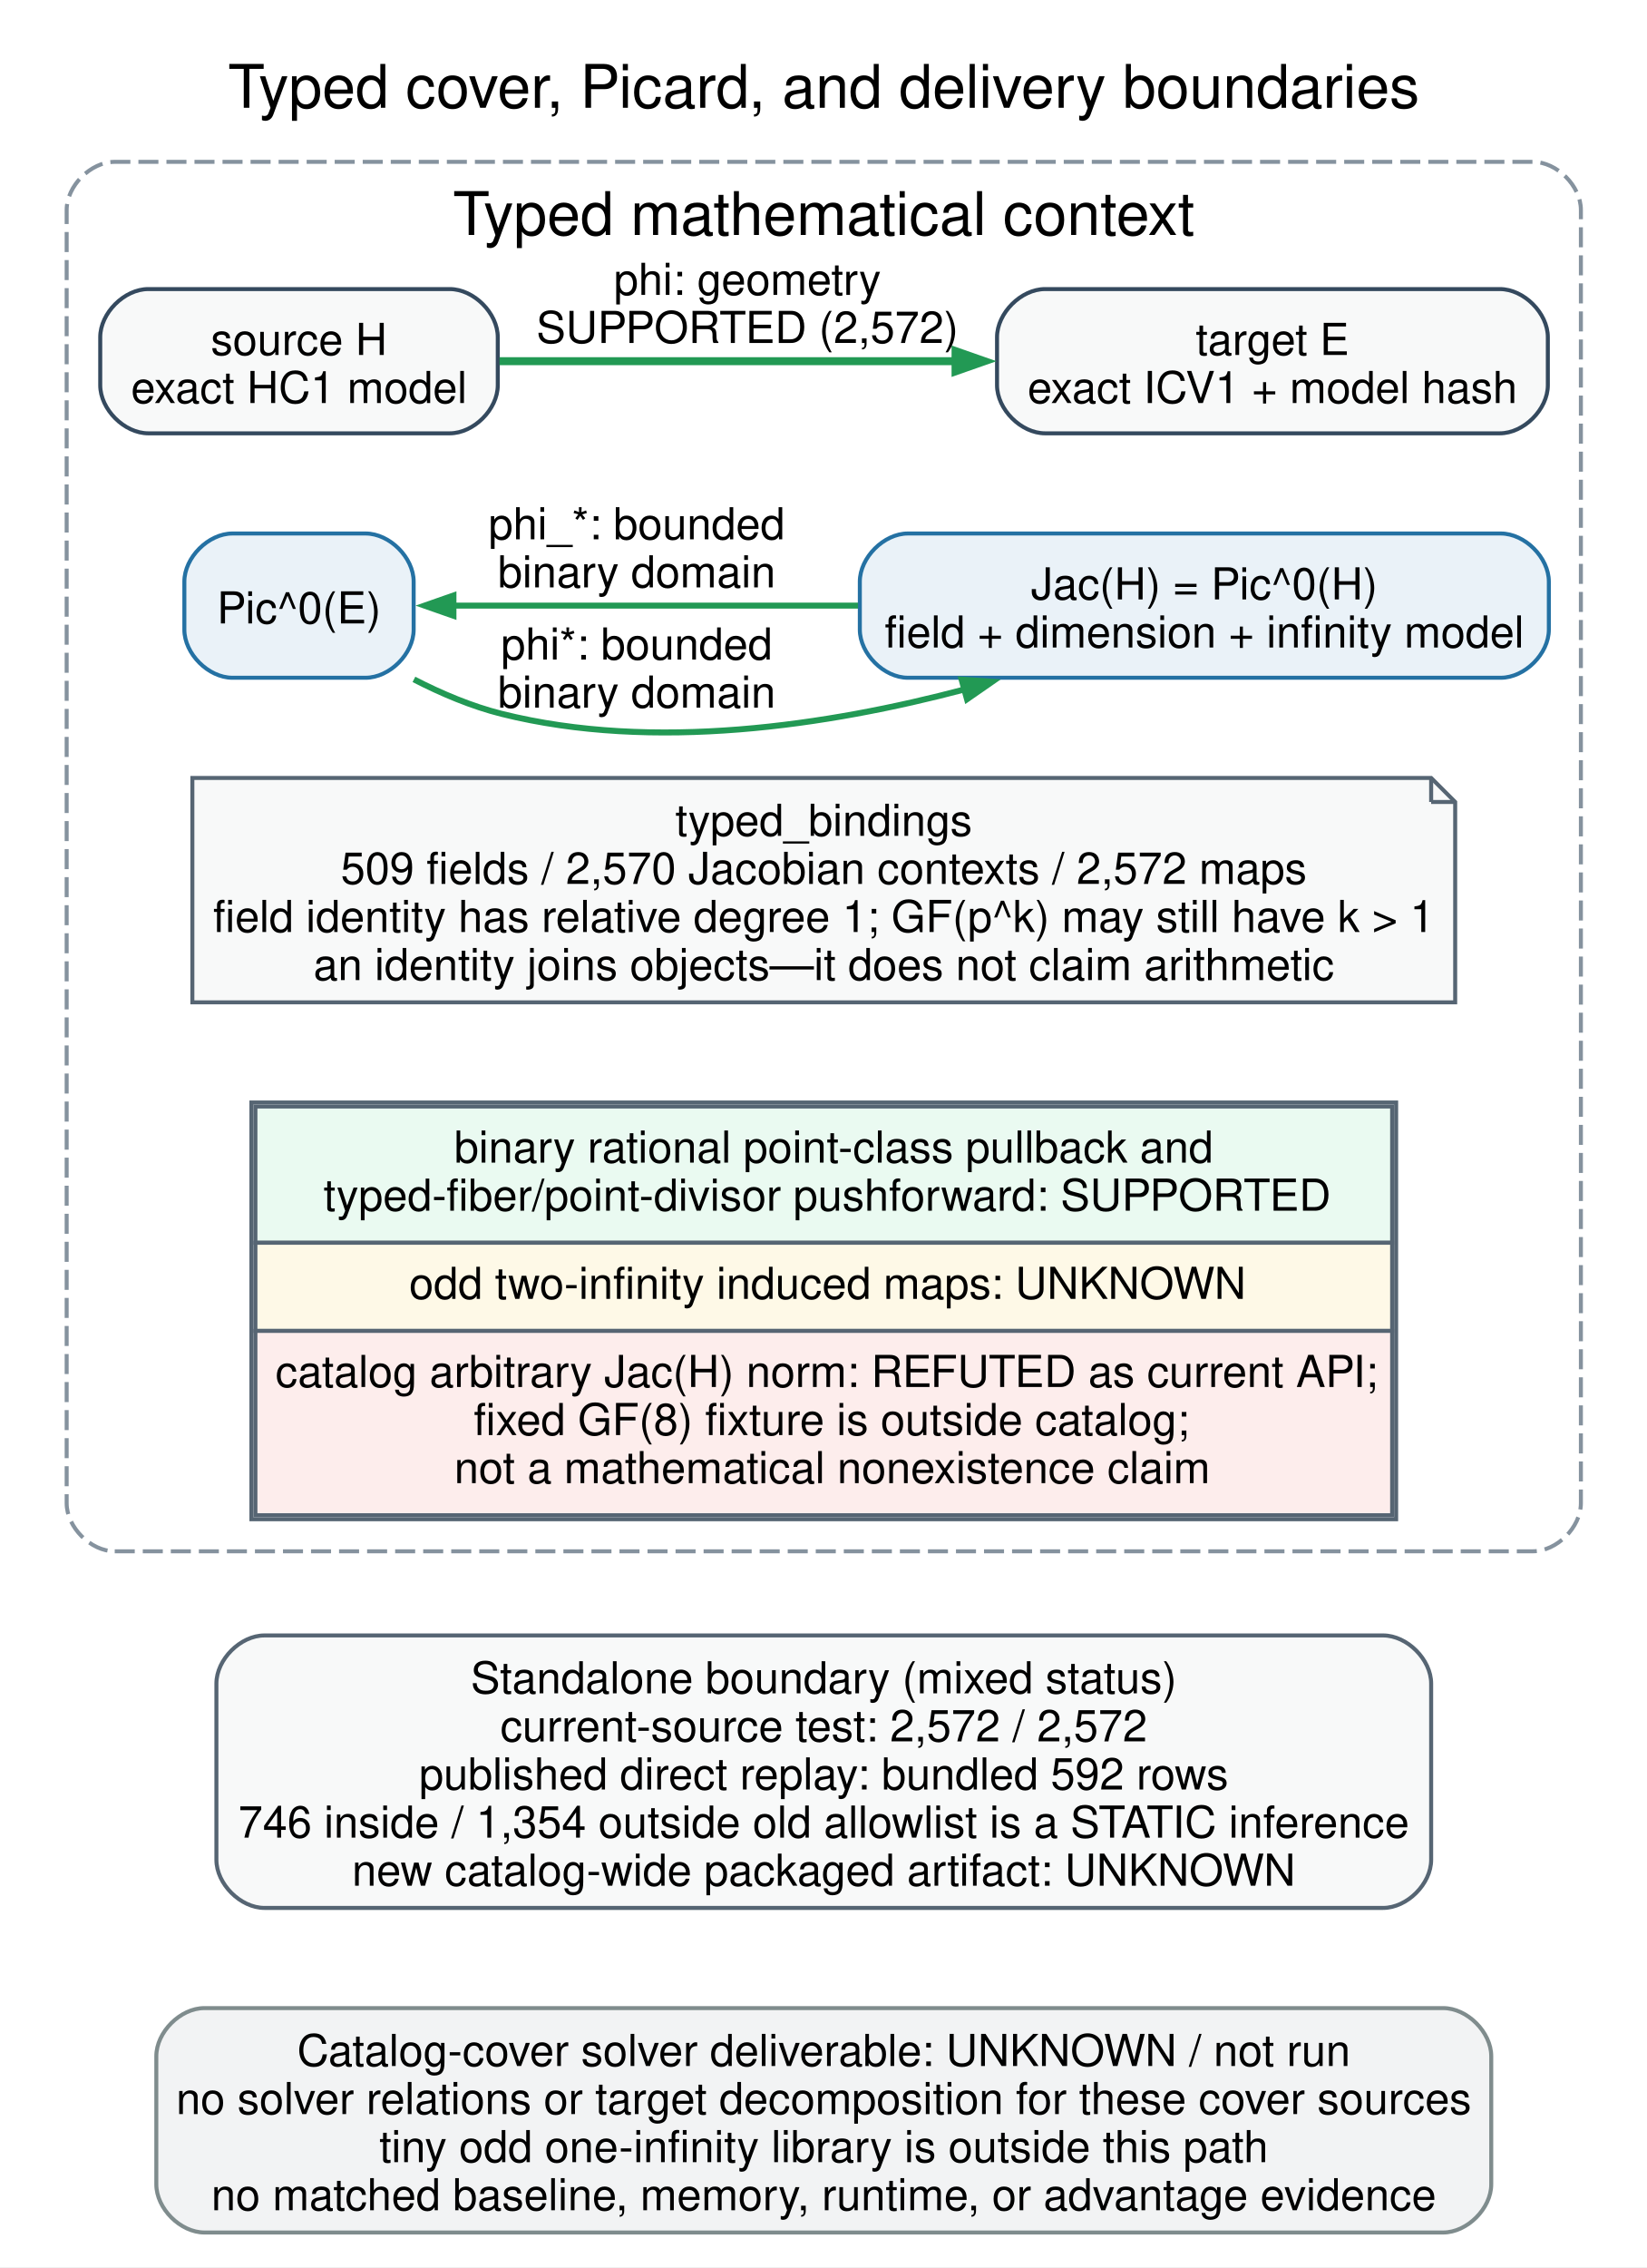
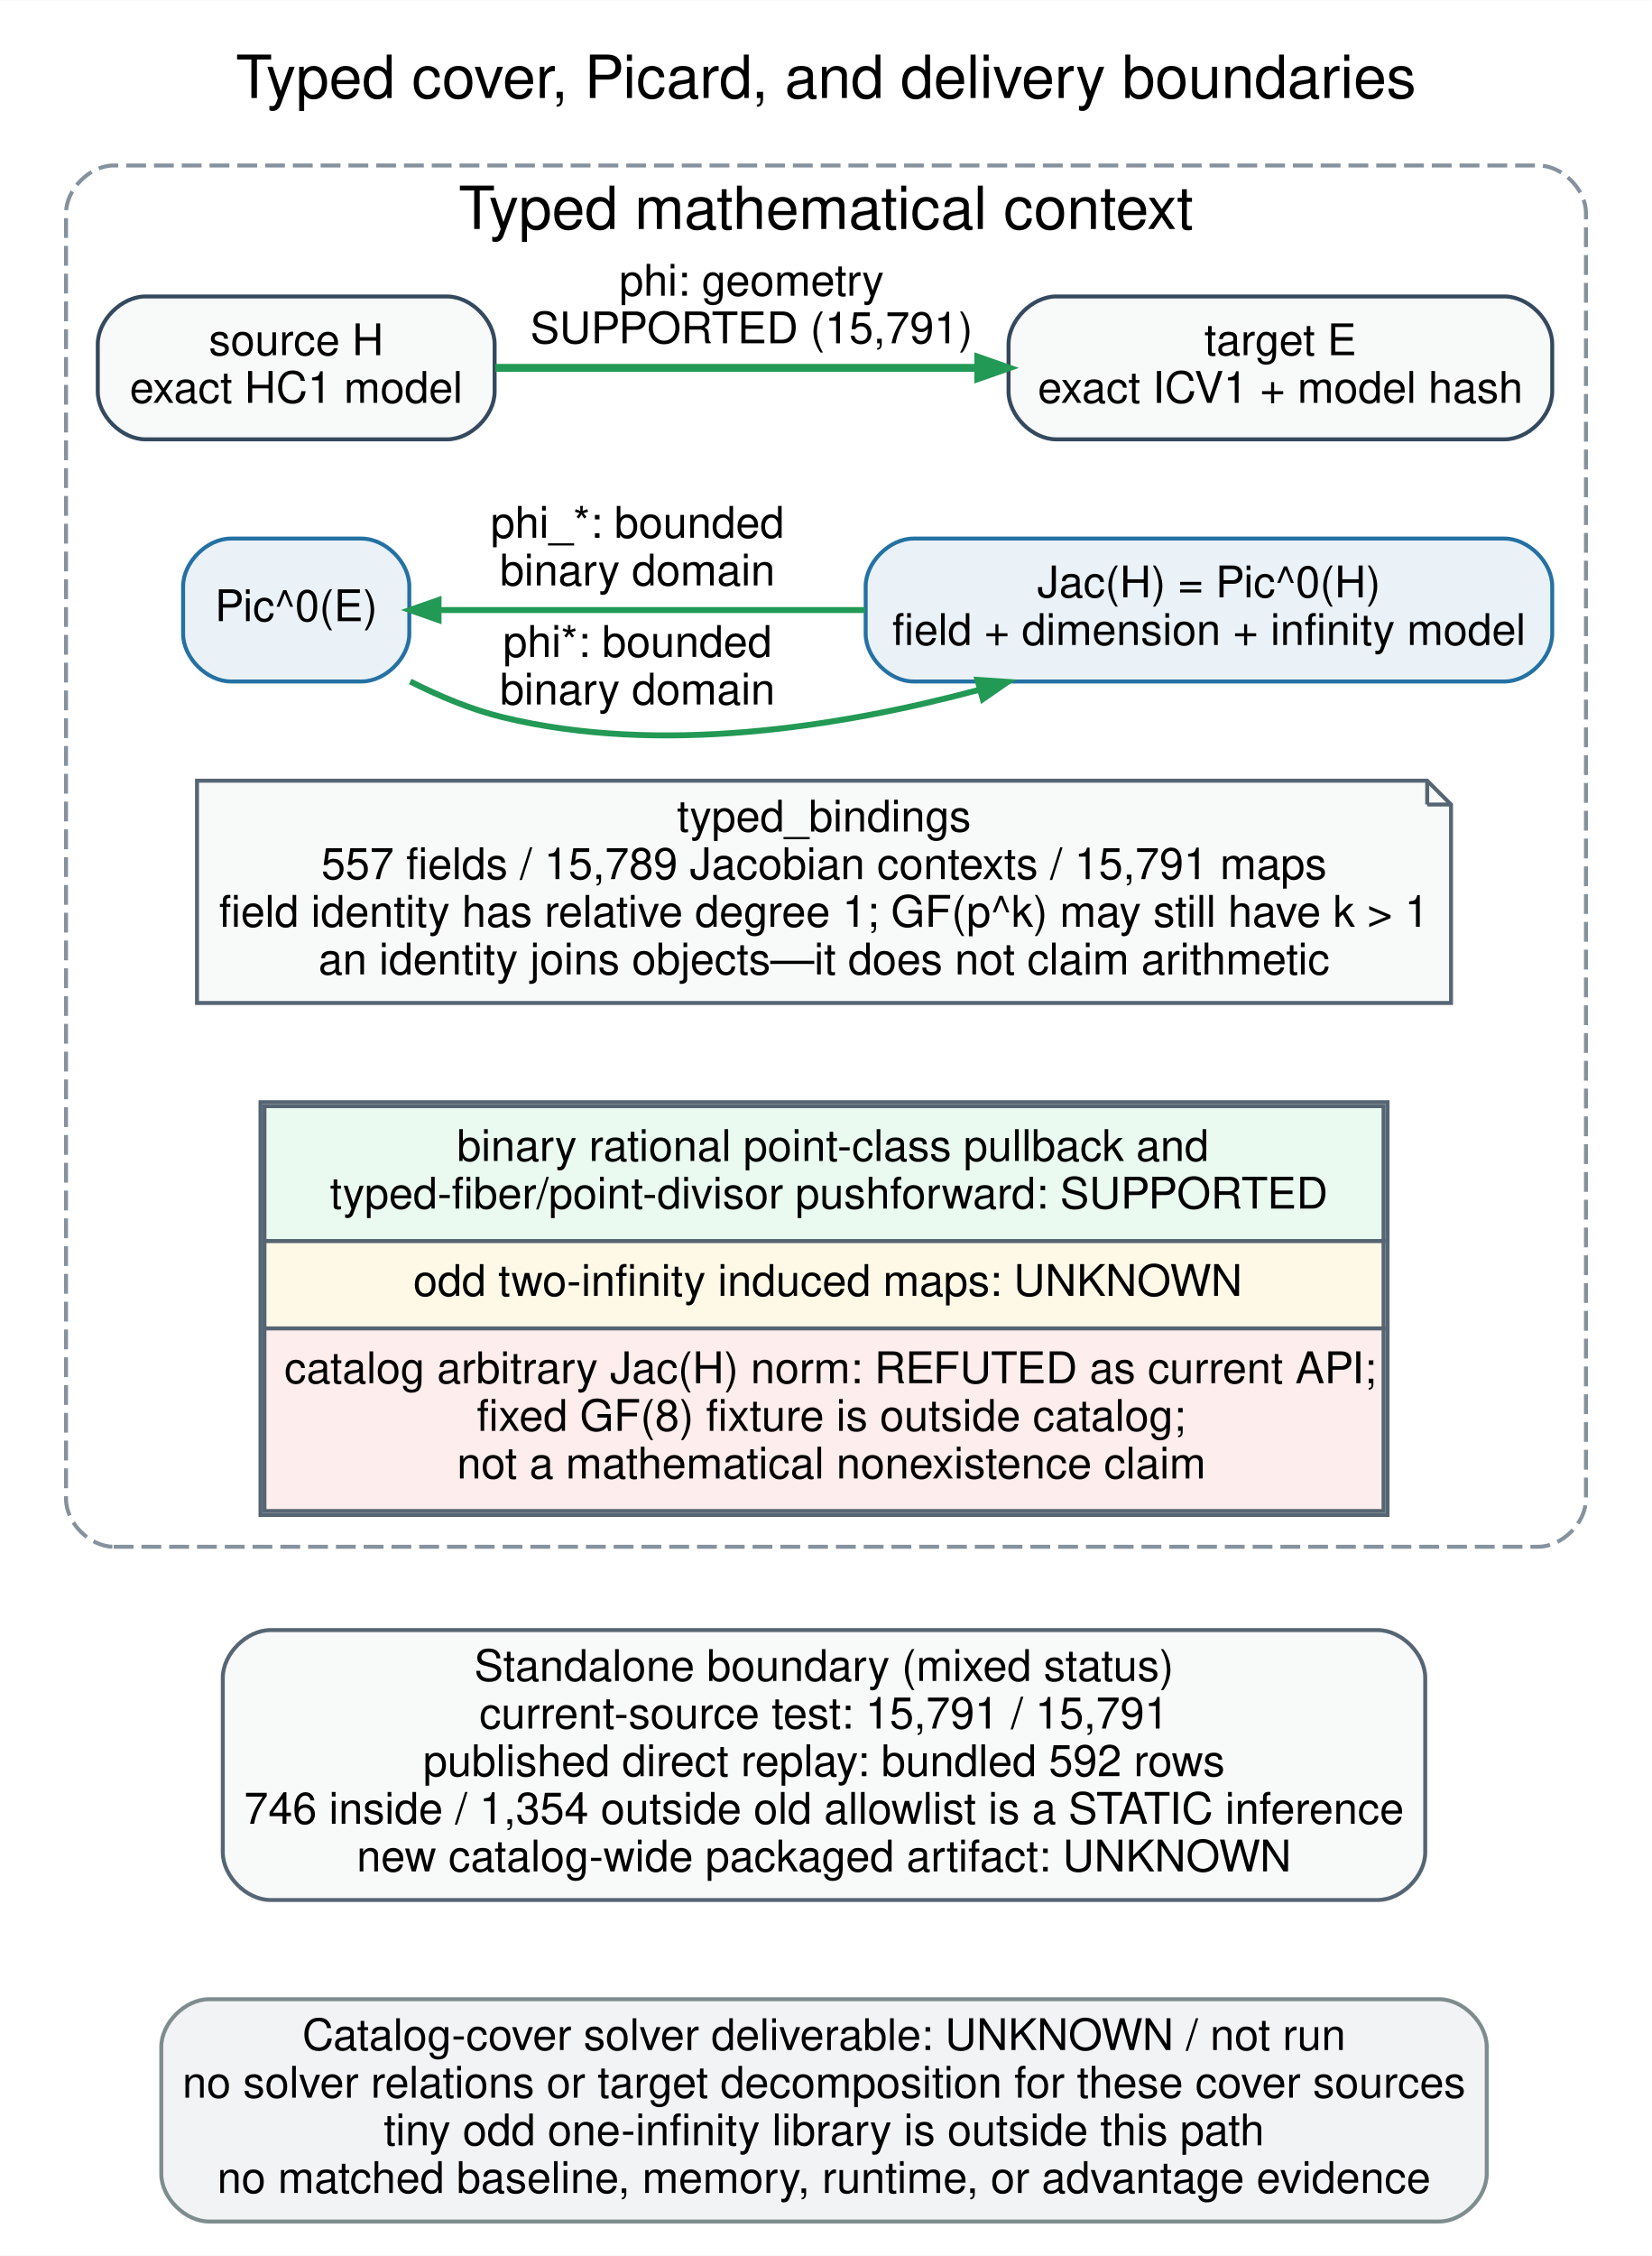
- <svg xmlns="http://www.w3.org/2000/svg" width="411pt" height="566pt" viewBox="0.00 0.00 411.00 566.00">
-   <g id="graph0" class="graph" transform="scale(1 1) rotate(0) translate(8.64 557.14)">
-     <polygon fill="white" stroke="none" points="-8.64,8.64 -8.64,-557.14 402.64,-557.14 402.64,8.64 -8.64,8.64" />
-     <text xml:space="preserve" text-anchor="middle" x="197" y="-530.25" font-family="Helvetica,sans-Serif" font-size="15.00">Typed cover, Picard, and delivery boundaries</text>
+ <svg xmlns="http://www.w3.org/2000/svg" width="416pt" height="568pt" viewBox="0.00 0.00 416.28 568.28">
+   <g id="graph0" class="graph" transform="scale(1 1) rotate(0) translate(8.64 559.64)">
+     <polygon fill="white" stroke="transparent" points="-8.64,8.64 -8.64,-559.64 407.64,-559.64 407.64,8.64 -8.64,8.64" />
+     <text text-anchor="middle" x="199.5" y="-535" font-family="Helvetica" font-size="15.00">Typed cover, Picard, and delivery boundaries</text>
    <g id="clust1" class="cluster">
-       <path fill="white" stroke="#85929e" stroke-dasharray="5,2" d="M20,-170C20,-170 374,-170 374,-170 380,-170 386,-176 386,-182 386,-182 386,-504.75 386,-504.75 386,-510.75 380,-516.75 374,-516.75 374,-516.75 20,-516.75 20,-516.75 14,-516.75 8,-510.75 8,-504.75 8,-504.75 8,-182 8,-182 8,-176 14,-170 20,-170" />
-       <text xml:space="preserve" text-anchor="middle" x="197" y="-498.5" font-family="Helvetica,sans-Serif" font-size="15.00">Typed mathematical context</text>
+       <path fill="white" stroke="#85929e" stroke-dasharray="5,2" d="M20,-170C20,-170 379,-170 379,-170 385,-170 391,-176 391,-182 391,-182 391,-506 391,-506 391,-512 385,-518 379,-518 379,-518 20,-518 20,-518 14,-518 8,-512 8,-506 8,-506 8,-182 8,-182 8,-176 14,-170 20,-170" />
+       <text text-anchor="middle" x="199.5" y="-502" font-family="Helvetica" font-size="15.00">Typed mathematical context</text>
    </g>
    <g id="node1" class="node">
-       <path fill="#f8f9f9" stroke="#34495e" d="M103.62,-485C103.62,-485 28.38,-485 28.38,-485 22.38,-485 16.38,-479 16.38,-473 16.38,-473 16.38,-461 16.38,-461 16.38,-455 22.38,-449 28.38,-449 28.38,-449 103.62,-449 103.62,-449 109.62,-449 115.62,-455 115.62,-461 115.62,-461 115.62,-473 115.62,-473 115.62,-479 109.62,-485 103.62,-485" />
-       <text xml:space="preserve" text-anchor="middle" x="66" y="-468.55" font-family="Helvetica,sans-Serif" font-size="11.00">source H</text>
-       <text xml:space="preserve" text-anchor="middle" x="66" y="-456.55" font-family="Helvetica,sans-Serif" font-size="11.00">exact HC1 model</text>
+       <path fill="#f8f9f9" stroke="#34495e" d="M104,-485C104,-485 28,-485 28,-485 22,-485 16,-479 16,-473 16,-473 16,-461 16,-461 16,-455 22,-449 28,-449 28,-449 104,-449 104,-449 110,-449 116,-455 116,-461 116,-461 116,-473 116,-473 116,-479 110,-485 104,-485" />
+       <text text-anchor="middle" x="66" y="-470.2" font-family="Helvetica" font-size="11.00">source H</text>
+       <text text-anchor="middle" x="66" y="-458.2" font-family="Helvetica" font-size="11.00">exact HC1 model</text>
    </g>
    <g id="node2" class="node">
-       <path fill="#f8f9f9" stroke="#34495e" d="M365.75,-485C365.75,-485 252.25,-485 252.25,-485 246.25,-485 240.25,-479 240.25,-473 240.25,-473 240.25,-461 240.25,-461 240.25,-455 246.25,-449 252.25,-449 252.25,-449 365.75,-449 365.75,-449 371.75,-449 377.75,-455 377.75,-461 377.75,-461 377.75,-473 377.75,-473 377.75,-479 371.75,-485 365.75,-485" />
-       <text xml:space="preserve" text-anchor="middle" x="309" y="-468.55" font-family="Helvetica,sans-Serif" font-size="11.00">target E</text>
-       <text xml:space="preserve" text-anchor="middle" x="309" y="-456.55" font-family="Helvetica,sans-Serif" font-size="11.00">exact ICV1 + model hash</text>
+       <path fill="#f8f9f9" stroke="#34495e" d="M370.5,-485C370.5,-485 257.5,-485 257.5,-485 251.5,-485 245.5,-479 245.5,-473 245.5,-473 245.5,-461 245.5,-461 245.5,-455 251.5,-449 257.5,-449 257.5,-449 370.5,-449 370.5,-449 376.5,-449 382.5,-455 382.5,-461 382.5,-461 382.5,-473 382.5,-473 382.5,-479 376.5,-485 370.5,-485" />
+       <text text-anchor="middle" x="314" y="-470.2" font-family="Helvetica" font-size="11.00">target E</text>
+       <text text-anchor="middle" x="314" y="-458.2" font-family="Helvetica" font-size="11.00">exact ICV1 + model hash</text>
    </g>
    <g id="edge1" class="edge">
-       <path fill="none" stroke="#229954" stroke-width="2" d="M116.06,-467C148.96,-467 192.71,-467 230.23,-467" />
-       <polygon fill="#229954" stroke="#229954" stroke-width="2" points="229.9,-469.52 237.1,-467 229.9,-464.48 229.9,-469.52" />
-       <text xml:space="preserve" text-anchor="middle" x="177.94" y="-483.55" font-family="Helvetica,sans-Serif" font-size="11.00">phi: geometry</text>
-       <text xml:space="preserve" text-anchor="middle" x="177.94" y="-471.55" font-family="Helvetica,sans-Serif" font-size="11.00">SUPPORTED (2,572)</text>
+       <path fill="none" stroke="#229954" stroke-width="2" d="M116.19,-467C151.1,-467 198.28,-467 237.81,-467" />
+       <polygon fill="#229954" stroke="#229954" stroke-width="2" points="237.89,-469.52 245.09,-467 237.89,-464.48 237.89,-469.52" />
+       <text text-anchor="middle" x="180.75" y="-485.2" font-family="Helvetica" font-size="11.00">phi: geometry</text>
+       <text text-anchor="middle" x="180.75" y="-473.2" font-family="Helvetica" font-size="11.00">SUPPORTED (15,791)</text>
    </g>
    <g id="node3" class="node">
-       <path fill="#eaf2f8" stroke="#2471a3" d="M82.62,-424C82.62,-424 49.38,-424 49.38,-424 43.38,-424 37.38,-418 37.38,-412 37.38,-412 37.38,-400 37.38,-400 37.38,-394 43.38,-388 49.38,-388 49.38,-388 82.62,-388 82.62,-388 88.62,-388 94.62,-394 94.62,-400 94.62,-400 94.62,-412 94.62,-412 94.62,-418 88.62,-424 82.62,-424" />
-       <text xml:space="preserve" text-anchor="middle" x="66" y="-401.55" font-family="Helvetica,sans-Serif" font-size="11.00">Pic^0(E)</text>
+       <path fill="#eaf2f8" stroke="#2471a3" d="M82.5,-424C82.5,-424 49.5,-424 49.5,-424 43.5,-424 37.5,-418 37.5,-412 37.5,-412 37.5,-400 37.5,-400 37.5,-394 43.5,-388 49.5,-388 49.5,-388 82.5,-388 82.5,-388 88.5,-388 94.5,-394 94.5,-400 94.5,-400 94.5,-412 94.5,-412 94.5,-418 88.5,-424 82.5,-424" />
+       <text text-anchor="middle" x="66" y="-403.2" font-family="Helvetica" font-size="11.00">Pic^0(E)</text>
    </g>
    <g id="node4" class="node">
-       <path fill="#eaf2f8" stroke="#2471a3" d="M366,-424C366,-424 218,-424 218,-424 212,-424 206,-418 206,-412 206,-412 206,-400 206,-400 206,-394 212,-388 218,-388 218,-388 366,-388 366,-388 372,-388 378,-394 378,-400 378,-400 378,-412 378,-412 378,-418 372,-424 366,-424" />
-       <text xml:space="preserve" text-anchor="middle" x="292" y="-407.55" font-family="Helvetica,sans-Serif" font-size="11.00">Jac(H) = Pic^0(H)</text>
-       <text xml:space="preserve" text-anchor="middle" x="292" y="-395.55" font-family="Helvetica,sans-Serif" font-size="11.00">field + dimension + infinity model</text>
+       <path fill="#eaf2f8" stroke="#2471a3" d="M370.5,-424C370.5,-424 221.5,-424 221.5,-424 215.5,-424 209.5,-418 209.5,-412 209.5,-412 209.5,-400 209.5,-400 209.5,-394 215.5,-388 221.5,-388 221.5,-388 370.5,-388 370.5,-388 376.5,-388 382.5,-394 382.5,-400 382.5,-400 382.5,-412 382.5,-412 382.5,-418 376.5,-424 370.5,-424" />
+       <text text-anchor="middle" x="296" y="-409.2" font-family="Helvetica" font-size="11.00">Jac(H) = Pic^0(H)</text>
+       <text text-anchor="middle" x="296" y="-397.2" font-family="Helvetica" font-size="11.00">field + dimension + infinity model</text>
    </g>
    <g id="edge2" class="edge">
-       <path fill="none" stroke="#229954" stroke-width="1.5" d="M94.69,-387.59C101.59,-384.04 109.13,-380.86 116.56,-379 154.57,-369.49 198.1,-376.08 232.29,-385.13" />
-       <polygon fill="#229954" stroke="#229954" stroke-width="1.5" points="231.42,-387.51 239.03,-387 232.76,-382.65 231.42,-387.51" />
-       <text xml:space="preserve" text-anchor="middle" x="150.31" y="-392.55" font-family="Helvetica,sans-Serif" font-size="11.00">phi*: bounded</text>
-       <text xml:space="preserve" text-anchor="middle" x="150.31" y="-380.55" font-family="Helvetica,sans-Serif" font-size="11.00">binary domain</text>
+       <path fill="none" stroke="#229954" stroke-width="1.5" d="M94.73,-388C102.05,-384.29 110.09,-380.93 118,-379 157.55,-369.35 202.92,-376.5 237.96,-385.86" />
+       <polygon fill="#229954" stroke="#229954" stroke-width="1.5" points="237.67,-388.4 245.28,-387.89 239.01,-383.54 237.67,-388.4" />
+       <text text-anchor="middle" x="152" y="-394.2" font-family="Helvetica" font-size="11.00">phi*: bounded</text>
+       <text text-anchor="middle" x="152" y="-382.2" font-family="Helvetica" font-size="11.00">binary domain</text>
    </g>
    <g id="node5" class="node">
-       <polygon fill="#f8f9f9" stroke="#566573" points="348.62,-363 39.38,-363 39.38,-307 354.62,-307 354.62,-357 348.62,-363" />
-       <polyline fill="none" stroke="#566573" points="348.62,-363 348.62,-357" />
-       <polyline fill="none" stroke="#566573" points="354.62,-357 348.62,-357" />
-       <text xml:space="preserve" text-anchor="middle" x="197" y="-348.55" font-family="Helvetica,sans-Serif" font-size="11.00">typed_bindings</text>
-       <text xml:space="preserve" text-anchor="middle" x="197" y="-336.55" font-family="Helvetica,sans-Serif" font-size="11.00">509 fields / 2,570 Jacobian contexts / 2,572 maps</text>
-       <text xml:space="preserve" text-anchor="middle" x="197" y="-324.55" font-family="Helvetica,sans-Serif" font-size="11.00">field identity has relative degree 1; GF(p^k) may still have k &gt; 1</text>
-       <text xml:space="preserve" text-anchor="middle" x="197" y="-312.55" font-family="Helvetica,sans-Serif" font-size="11.00">an identity joins objects—it does not claim arithmetic</text>
+       <polygon fill="#f8f9f9" stroke="#566573" points="351,-363 41,-363 41,-307 357,-307 357,-357 351,-363" />
+       <polyline fill="none" stroke="#566573" points="351,-363 351,-357 " />
+       <polyline fill="none" stroke="#566573" points="357,-357 351,-357 " />
+       <text text-anchor="middle" x="199" y="-350.2" font-family="Helvetica" font-size="11.00">typed_bindings</text>
+       <text text-anchor="middle" x="199" y="-338.2" font-family="Helvetica" font-size="11.00">557 fields / 15,789 Jacobian contexts / 15,791 maps</text>
+       <text text-anchor="middle" x="199" y="-326.2" font-family="Helvetica" font-size="11.00">field identity has relative degree 1; GF(p^k) may still have k &gt; 1</text>
+       <text text-anchor="middle" x="199" y="-314.2" font-family="Helvetica" font-size="11.00">an identity joins objects—it does not claim arithmetic</text>
    </g>
    <g id="edge3" class="edge">
-       <path fill="none" stroke="#229954" stroke-width="1.5" d="M205.55,-406C170.63,-406 132.11,-406 104.41,-406" />
-       <polygon fill="#229954" stroke="#229954" stroke-width="1.5" points="104.55,-403.48 97.35,-406 104.55,-408.52 104.55,-403.48" />
-       <text xml:space="preserve" text-anchor="middle" x="150.31" y="-422.55" font-family="Helvetica,sans-Serif" font-size="11.00">phi_*: bounded</text>
-       <text xml:space="preserve" text-anchor="middle" x="150.31" y="-410.55" font-family="Helvetica,sans-Serif" font-size="11.00">binary domain</text>
+       <path fill="none" stroke="#229954" stroke-width="1.5" d="M209.36,-406C172.17,-406 130.76,-406 102.05,-406" />
+       <polygon fill="#229954" stroke="#229954" stroke-width="1.5" points="101.86,-403.48 94.66,-406 101.86,-408.52 101.86,-403.48" />
+       <text text-anchor="middle" x="152" y="-424.2" font-family="Helvetica" font-size="11.00">phi_*: bounded</text>
+       <text text-anchor="middle" x="152" y="-412.2" font-family="Helvetica" font-size="11.00">binary domain</text>
    </g>
    <g id="node6" class="node">
-       <path fill="white" stroke="none" d="M327.88,-282C327.88,-282 66.12,-282 66.12,-282 60.12,-282 54.12,-276 54.12,-270 54.12,-270 54.12,-190 54.12,-190 54.12,-184 60.12,-178 66.12,-178 66.12,-178 327.88,-178 327.88,-178 333.88,-178 339.88,-184 339.88,-190 339.88,-190 339.88,-270 339.88,-270 339.88,-276 333.88,-282 327.88,-282" />
-       <polygon fill="none" stroke="#566573" points="54.12,-178 54.12,-282 339.88,-282 339.88,-178 54.12,-178" />
-       <polygon fill="#eafaf1" stroke="none" points="55.12,-247 55.12,-281 338.88,-281 338.88,-247 55.12,-247" />
-       <polygon fill="none" stroke="#566573" points="55.12,-247 55.12,-281 338.88,-281 338.88,-247 55.12,-247" />
-       <text xml:space="preserve" text-anchor="start" x="104.75" y="-267" font-family="Helvetica,sans-Serif" font-size="11.00">binary rational point-class pullback and</text>
-       <text xml:space="preserve" text-anchor="start" x="72.12" y="-255" font-family="Helvetica,sans-Serif" font-size="11.00">typed-fiber/point-divisor pushforward: SUPPORTED</text>
-       <polygon fill="#fef9e7" stroke="none" points="55.12,-225 55.12,-247 338.88,-247 338.88,-225 55.12,-225" />
-       <polygon fill="none" stroke="#566573" points="55.12,-225 55.12,-247 338.88,-247 338.88,-225 55.12,-225" />
-       <text xml:space="preserve" text-anchor="start" x="93.5" y="-233" font-family="Helvetica,sans-Serif" font-size="11.00">odd two-infinity induced maps: UNKNOWN</text>
-       <polygon fill="#fdedec" stroke="none" points="55.12,-179 55.12,-225 338.88,-225 338.88,-179 55.12,-179" />
-       <polygon fill="none" stroke="#566573" points="55.12,-179 55.12,-225 338.88,-225 338.88,-179 55.12,-179" />
-       <text xml:space="preserve" text-anchor="start" x="60.12" y="-211" font-family="Helvetica,sans-Serif" font-size="11.00">catalog arbitrary Jac(H) norm: REFUTED as current API;</text>
-       <text xml:space="preserve" text-anchor="start" x="109.62" y="-199" font-family="Helvetica,sans-Serif" font-size="11.00">fixed GF(8) fixture is outside catalog;</text>
-       <text xml:space="preserve" text-anchor="start" x="104.75" y="-187" font-family="Helvetica,sans-Serif" font-size="11.00">not a mathematical nonexistence claim</text>
+       <path fill="white" stroke="transparent" d="M329,-282C329,-282 69,-282 69,-282 63,-282 57,-276 57,-270 57,-270 57,-190 57,-190 57,-184 63,-178 69,-178 69,-178 329,-178 329,-178 335,-178 341,-184 341,-190 341,-190 341,-270 341,-270 341,-276 335,-282 329,-282" />
+       <polygon fill="#eafaf1" stroke="transparent" points="58,-247 58,-281 340,-281 340,-247 58,-247" />
+       <polygon fill="none" stroke="#566573" points="58,-247 58,-281 340,-281 340,-247 58,-247" />
+       <text text-anchor="start" x="106.5" y="-267.2" font-family="Helvetica" font-size="11.00">binary rational point-class pullback and</text>
+       <text text-anchor="start" x="74.5" y="-255.2" font-family="Helvetica" font-size="11.00">typed-fiber/point-divisor pushforward: SUPPORTED</text>
+       <polygon fill="#fef9e7" stroke="transparent" points="58,-225 58,-247 340,-247 340,-225 58,-225" />
+       <polygon fill="none" stroke="#566573" points="58,-225 58,-247 340,-247 340,-225 58,-225" />
+       <text text-anchor="start" x="95.5" y="-233.2" font-family="Helvetica" font-size="11.00">odd two-infinity induced maps: UNKNOWN</text>
+       <polygon fill="#fdedec" stroke="transparent" points="58,-179 58,-225 340,-225 340,-179 58,-179" />
+       <polygon fill="none" stroke="#566573" points="58,-179 58,-225 340,-225 340,-179 58,-179" />
+       <text text-anchor="start" x="63" y="-211.2" font-family="Helvetica" font-size="11.00">catalog arbitrary Jac(H) norm: REFUTED as current API;</text>
+       <text text-anchor="start" x="111.5" y="-199.2" font-family="Helvetica" font-size="11.00">fixed GF(8) fixture is outside catalog;</text>
+       <text text-anchor="start" x="106.5" y="-187.2" font-family="Helvetica" font-size="11.00">not a mathematical nonexistence claim</text>
+       <polygon fill="none" stroke="#566573" points="57,-178 57,-282 341,-282 341,-178 57,-178" />
    </g>
    <g id="node7" class="node">
-       <path fill="#f8f9f9" stroke="#566573" d="M336.62,-149C336.62,-149 57.38,-149 57.38,-149 51.38,-149 45.38,-143 45.38,-137 45.38,-137 45.38,-93 45.38,-93 45.38,-87 51.38,-81 57.38,-81 57.38,-81 336.62,-81 336.62,-81 342.62,-81 348.62,-87 348.62,-93 348.62,-93 348.62,-137 348.62,-137 348.62,-143 342.62,-149 336.62,-149" />
-       <text xml:space="preserve" text-anchor="middle" x="197" y="-134.55" font-family="Helvetica,sans-Serif" font-size="11.00">Standalone boundary (mixed status)</text>
-       <text xml:space="preserve" text-anchor="middle" x="197" y="-122.55" font-family="Helvetica,sans-Serif" font-size="11.00">current-source test: 2,572 / 2,572</text>
-       <text xml:space="preserve" text-anchor="middle" x="197" y="-110.55" font-family="Helvetica,sans-Serif" font-size="11.00">published direct replay: bundled 592 rows</text>
-       <text xml:space="preserve" text-anchor="middle" x="197" y="-98.55" font-family="Helvetica,sans-Serif" font-size="11.00">746 inside / 1,354 outside old allowlist is a STATIC inference</text>
-       <text xml:space="preserve" text-anchor="middle" x="197" y="-86.55" font-family="Helvetica,sans-Serif" font-size="11.00">new catalog-wide packaged artifact: UNKNOWN</text>
+       <path fill="#f8f9f9" stroke="#566573" d="M338.5,-149C338.5,-149 59.5,-149 59.5,-149 53.5,-149 47.5,-143 47.5,-137 47.5,-137 47.5,-93 47.5,-93 47.5,-87 53.5,-81 59.5,-81 59.5,-81 338.5,-81 338.5,-81 344.5,-81 350.5,-87 350.5,-93 350.5,-93 350.5,-137 350.5,-137 350.5,-143 344.5,-149 338.5,-149" />
+       <text text-anchor="middle" x="199" y="-136.2" font-family="Helvetica" font-size="11.00">Standalone boundary (mixed status)</text>
+       <text text-anchor="middle" x="199" y="-124.2" font-family="Helvetica" font-size="11.00">current-source test: 15,791 / 15,791</text>
+       <text text-anchor="middle" x="199" y="-112.2" font-family="Helvetica" font-size="11.00">published direct replay: bundled 592 rows</text>
+       <text text-anchor="middle" x="199" y="-100.2" font-family="Helvetica" font-size="11.00">746 inside / 1,354 outside old allowlist is a STATIC inference</text>
+       <text text-anchor="middle" x="199" y="-88.2" font-family="Helvetica" font-size="11.00">new catalog-wide packaged artifact: UNKNOWN</text>
    </g>
    <g id="node8" class="node">
-       <path fill="#f2f3f4" stroke="#7f8c8d" d="M351.62,-56C351.62,-56 42.37,-56 42.37,-56 36.37,-56 30.38,-50 30.38,-44 30.38,-44 30.38,-12 30.38,-12 30.38,-6 36.38,0 42.38,0 42.38,0 351.62,0 351.62,0 357.62,0 363.62,-6 363.62,-12 363.62,-12 363.62,-44 363.62,-44 363.62,-50 357.62,-56 351.62,-56" />
-       <text xml:space="preserve" text-anchor="middle" x="197" y="-41.55" font-family="Helvetica,sans-Serif" font-size="11.00">Catalog-cover solver deliverable: UNKNOWN / not run</text>
-       <text xml:space="preserve" text-anchor="middle" x="197" y="-29.55" font-family="Helvetica,sans-Serif" font-size="11.00">no solver relations or target decomposition for these cover sources</text>
-       <text xml:space="preserve" text-anchor="middle" x="197" y="-17.55" font-family="Helvetica,sans-Serif" font-size="11.00">tiny odd one-infinity library is outside this path</text>
-       <text xml:space="preserve" text-anchor="middle" x="197" y="-5.55" font-family="Helvetica,sans-Serif" font-size="11.00">no matched baseline, memory, runtime, or advantage evidence</text>
+       <path fill="#f2f3f4" stroke="#7f8c8d" d="M354,-56C354,-56 44,-56 44,-56 38,-56 32,-50 32,-44 32,-44 32,-12 32,-12 32,-6 38,0 44,0 44,0 354,0 354,0 360,0 366,-6 366,-12 366,-12 366,-44 366,-44 366,-50 360,-56 354,-56" />
+       <text text-anchor="middle" x="199" y="-43.2" font-family="Helvetica" font-size="11.00">Catalog-cover solver deliverable: UNKNOWN / not run</text>
+       <text text-anchor="middle" x="199" y="-31.2" font-family="Helvetica" font-size="11.00">no solver relations or target decomposition for these cover sources</text>
+       <text text-anchor="middle" x="199" y="-19.2" font-family="Helvetica" font-size="11.00">tiny odd one-infinity library is outside this path</text>
+       <text text-anchor="middle" x="199" y="-7.2" font-family="Helvetica" font-size="11.00">no matched baseline, memory, runtime, or advantage evidence</text>
    </g>
  </g>
</svg>
